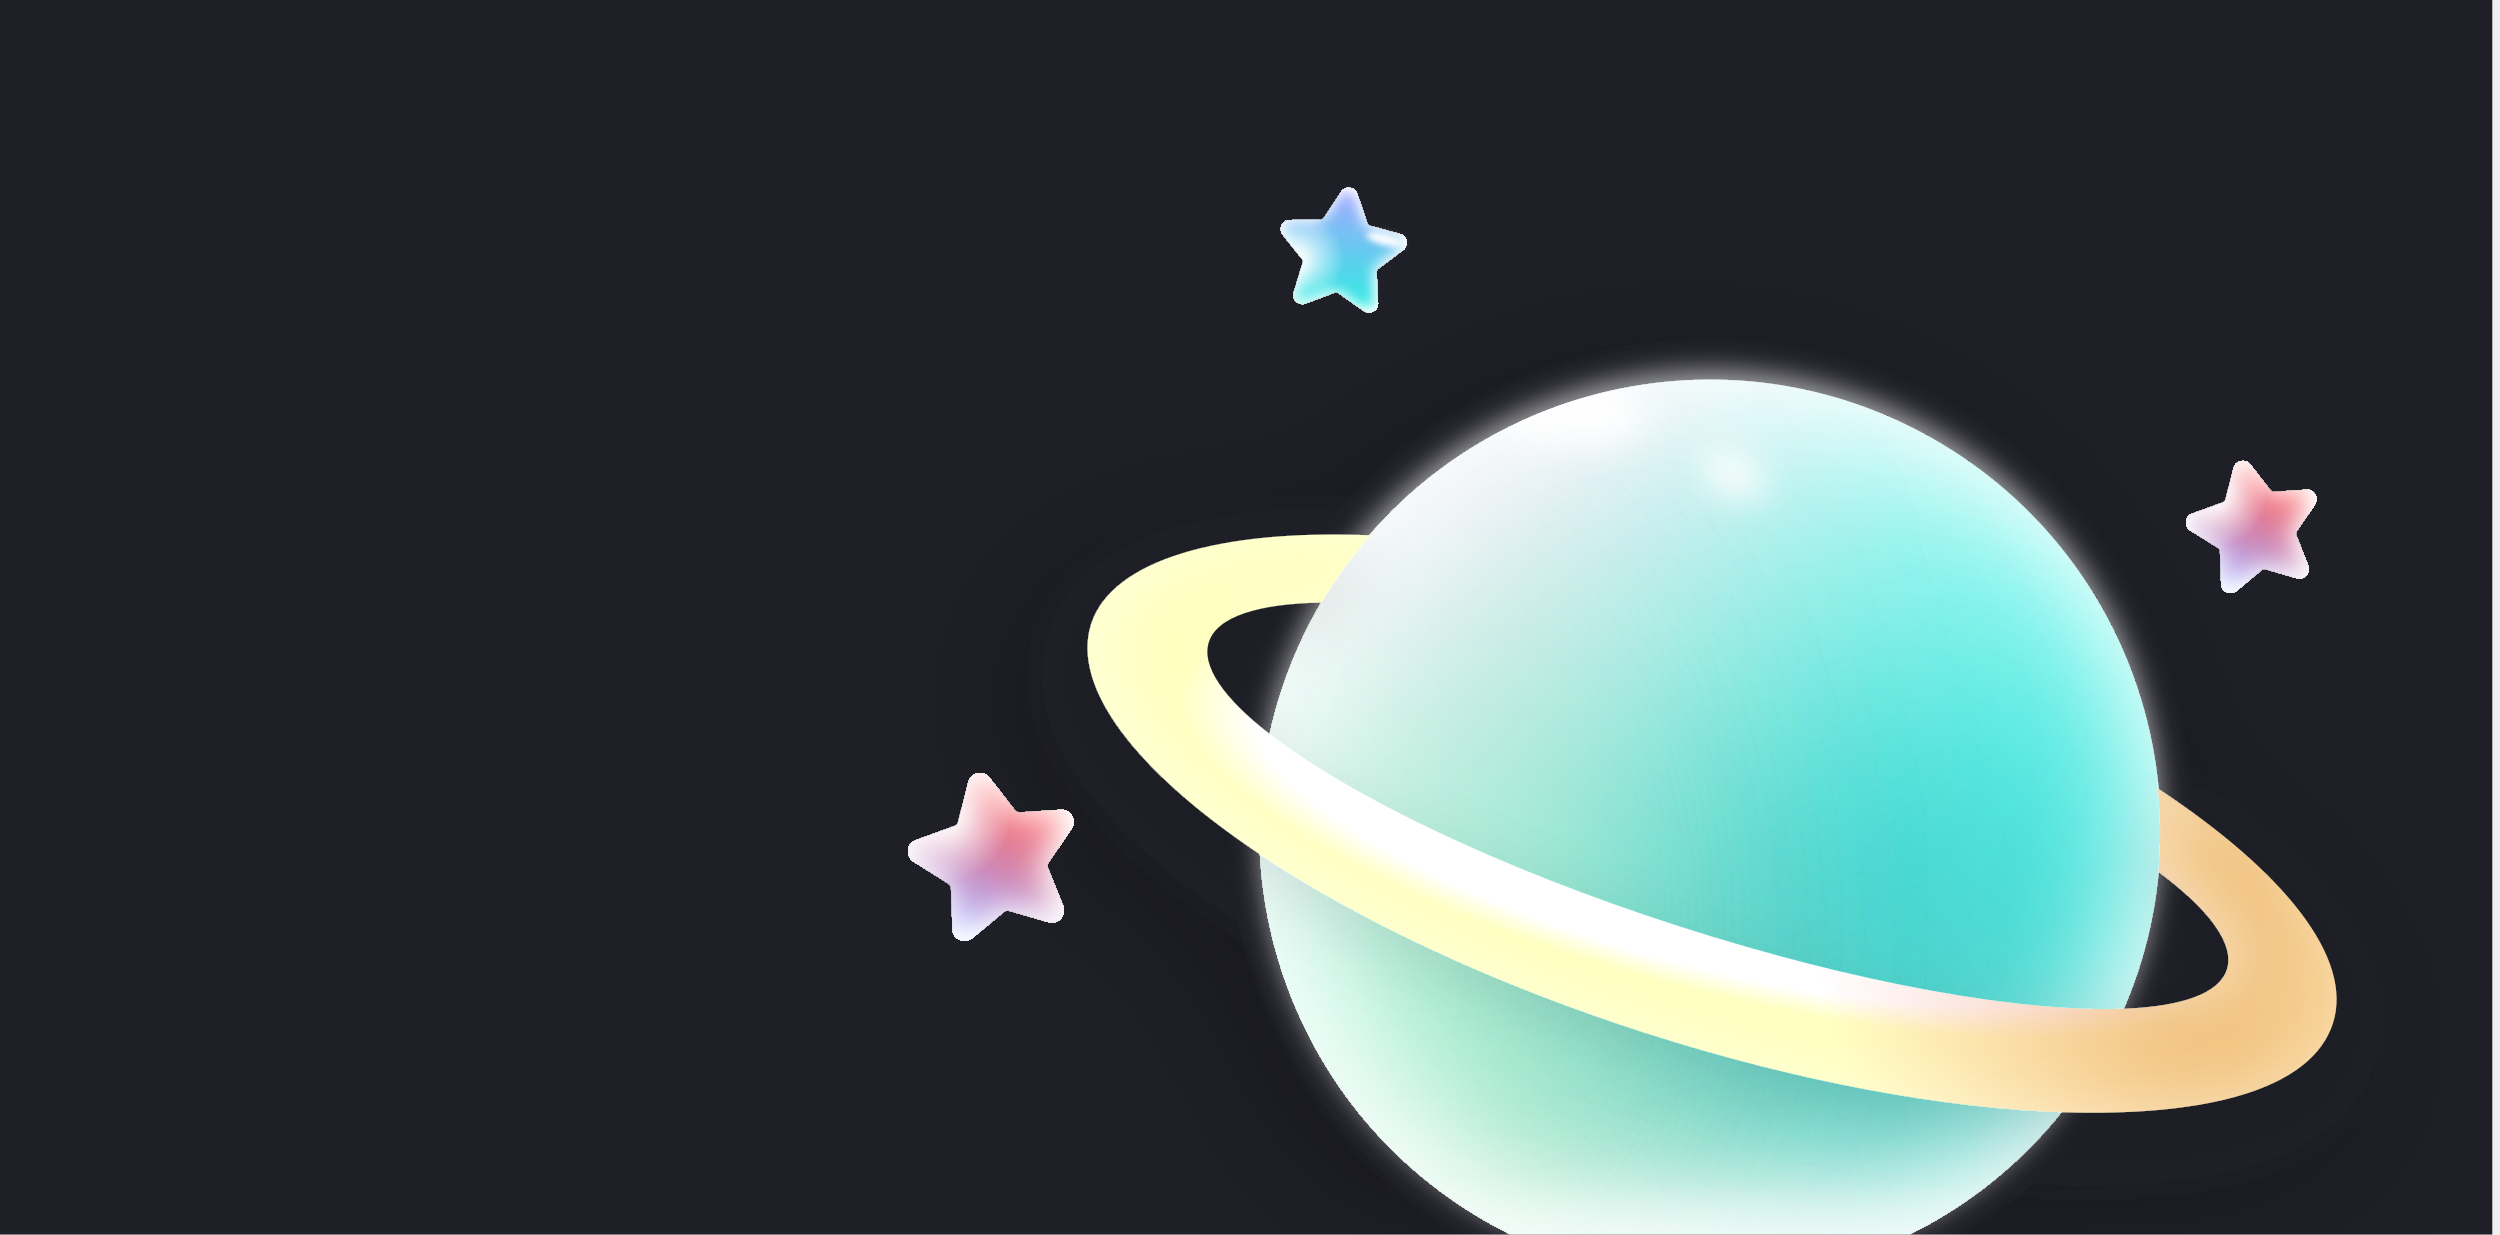
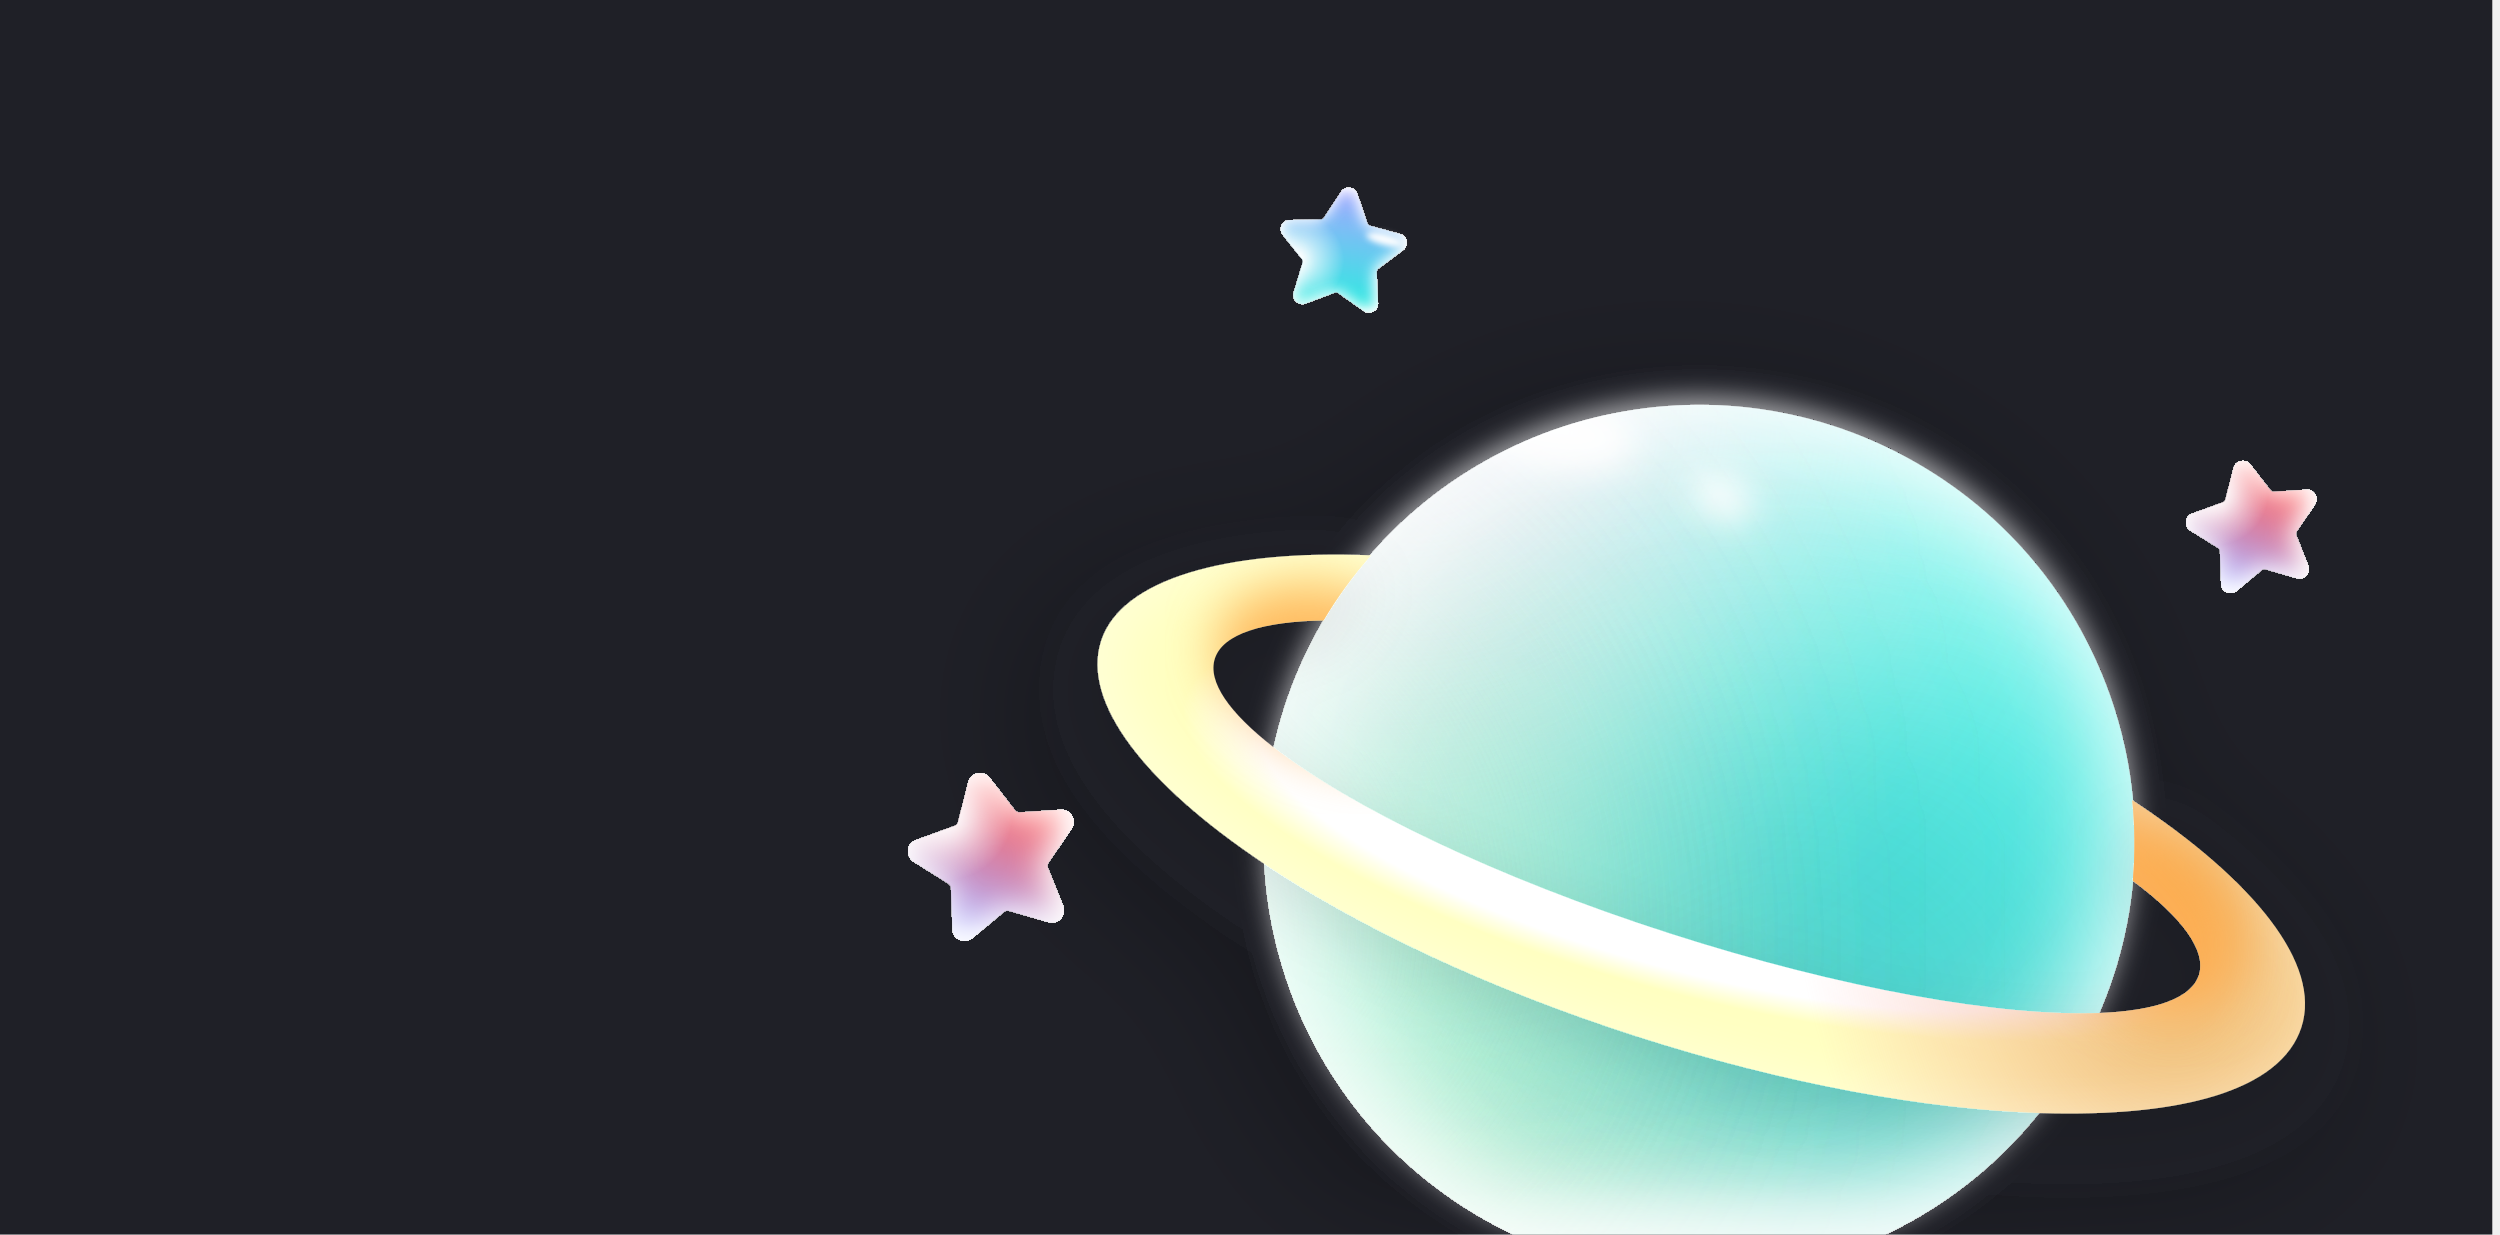
<svg xmlns="http://www.w3.org/2000/svg" width="162" height="80" viewBox="0 0 162 80" fill="none">
-   <g clip-path="url(#clip0_1946_7408)">
+   <g clip-path="url(#clip0_1975_39542)">
    <rect width="161.5" height="80" fill="#1F2027" />
-     <g filter="url(#filter0_d_1946_7408)">
-       <g filter="url(#filter1_dii_1946_7408)">
-         <g clip-path="url(#clip1_1946_7408)">
-           <rect width="58.397" height="58.397" rx="29.199" transform="matrix(-0.869922 -0.49319 -0.49319 0.869922 150.604 42.8037)" fill="white" />
-           <g filter="url(#filter2_f_1946_7408)">
-             <circle cx="32.661" cy="32.661" r="32.661" transform="matrix(0.633239 0.773956 0.773956 -0.633239 54.7256 74.292)" fill="#FDFF8F" />
-           </g>
-           <g filter="url(#filter3_f_1946_7408)">
-             <circle cx="23.948" cy="23.948" r="23.948" transform="matrix(0.633239 0.773956 0.773956 -0.633239 91.3555 52.6777)" fill="#00FFF2" />
-           </g>
-           <g filter="url(#filter4_f_1946_7408)">
-             <circle cx="17.516" cy="17.516" r="17.516" transform="matrix(0.633239 0.773956 0.773956 -0.633239 91.793 71.9023)" fill="#004D7D" />
-           </g>
-           <g filter="url(#filter5_f_1946_7408)">
-             <ellipse cx="21.316" cy="21.956" rx="21.316" ry="21.956" transform="matrix(0.633239 0.773956 0.773956 -0.633239 38.1445 60.1279)" fill="#9EF7E7" />
-           </g>
-           <g filter="url(#filter6_f_1946_7408)">
-             <ellipse cx="21.316" cy="21.956" rx="21.316" ry="21.956" transform="matrix(0.633239 0.773956 0.773956 -0.633239 38.1445 60.1279)" fill="#9EF7E7" />
-           </g>
-           <g filter="url(#filter7_f_1946_7408)">
-             <ellipse cx="14.422" cy="21.956" rx="14.422" ry="21.956" transform="matrix(0.479973 0.877283 0.877283 -0.479973 66.5068 23.4512)" fill="#FFD7F6" />
-           </g>
-           <g filter="url(#filter8_f_1946_7408)">
-             <ellipse cx="2.423" cy="5.986" rx="2.423" ry="5.986" transform="matrix(0.193354 -0.981129 -0.981129 -0.193354 106.063 29.6934)" fill="white" />
-           </g>
-           <g filter="url(#filter9_f_1946_7408)">
-             <ellipse cx="1.257" cy="2.237" rx="1.257" ry="2.237" transform="matrix(0.54342 -0.839461 -0.839461 -0.54342 113.524 33.0332)" fill="white" />
+     <g filter="url(#filter0_d_1975_39542)">
+       <g filter="url(#filter1_dii_1975_39542)">
+         <g clip-path="url(#clip1_1975_39542)">
+           <rect width="56.452" height="56.452" rx="28.226" transform="matrix(-0.869922 -0.49319 -0.49319 0.869922 148.586 43.832)" fill="white" />
+           <g filter="url(#filter2_f_1975_39542)">
+             <circle cx="31.573" cy="31.573" r="31.573" transform="matrix(0.633239 0.773956 0.773956 -0.633239 55.9014 74.2715)" fill="#FDFF8F" />
+           </g>
+           <g filter="url(#filter3_f_1975_39542)">
+             <circle cx="23.15" cy="23.15" r="23.15" transform="matrix(0.633239 0.773956 0.773956 -0.633239 91.3125 53.3779)" fill="#00FFF2" />
+           </g>
+           <g filter="url(#filter4_f_1975_39542)">
+             <circle cx="16.933" cy="16.933" r="16.933" transform="matrix(0.633239 0.773956 0.773956 -0.633239 91.7354 71.96)" fill="#004D7D" />
+           </g>
+           <g filter="url(#filter5_f_1975_39542)">
+             <ellipse cx="20.606" cy="21.225" rx="20.606" ry="21.225" transform="matrix(0.633239 0.773956 0.773956 -0.633239 39.873 60.5791)" fill="#9EF7E7" />
+           </g>
+           <g filter="url(#filter6_f_1975_39542)">
+             <ellipse cx="20.606" cy="21.225" rx="20.606" ry="21.225" transform="matrix(0.633239 0.773956 0.773956 -0.633239 39.873 60.5791)" fill="#9EF7E7" />
+           </g>
+           <g filter="url(#filter7_f_1975_39542)">
+             <ellipse cx="13.941" cy="21.225" rx="13.941" ry="21.225" transform="matrix(0.479973 0.877283 0.877283 -0.479973 67.291 25.125)" fill="#FFD7F6" />
+           </g>
+           <g filter="url(#filter8_f_1975_39542)">
+             <ellipse cx="2.342" cy="5.787" rx="2.342" ry="5.787" transform="matrix(0.193354 -0.981129 -0.981129 -0.193354 105.529 31.1582)" fill="white" />
+           </g>
+           <g filter="url(#filter9_f_1975_39542)">
+             <ellipse cx="1.215" cy="2.162" rx="1.215" ry="2.162" transform="matrix(0.54342 -0.839461 -0.839461 -0.54342 112.741 34.3867)" fill="white" />
          </g>
        </g>
      </g>
-       <g filter="url(#filter10_di_1946_7408)">
-         <path d="M88.801 34.691C87.618 36.028 86.555 37.481 85.625 39.048C81.525 39.12 78.865 39.953 78.333 41.605C77.831 43.167 79.302 45.237 82.229 47.527C87.405 51.569 97.171 56.285 108.805 60.028C120.44 63.77 131.117 65.63 137.685 65.366C141.399 65.212 143.801 64.389 144.304 62.826C144.835 61.174 143.159 58.946 139.871 56.497C140.029 54.682 140.011 52.881 139.83 51.106C148.008 56.475 152.528 62.094 151.171 66.312C149.814 70.53 143.175 72.361 133.745 72.074C126.067 71.839 116.556 70.127 106.582 66.919C96.608 63.711 87.889 59.558 81.507 55.27C73.67 50.01 69.383 44.551 70.709 40.429C72.034 36.308 79.013 34.281 88.795 34.689L88.801 34.691Z" fill="url(#paint0_radial_1946_7408)" />
-         <path d="M88.801 34.691C87.618 36.028 86.555 37.481 85.625 39.048C81.525 39.12 78.865 39.953 78.333 41.605C77.831 43.167 79.302 45.237 82.229 47.527C87.405 51.569 97.171 56.285 108.805 60.028C120.44 63.77 131.117 65.63 137.685 65.366C141.399 65.212 143.801 64.389 144.304 62.826C144.835 61.174 143.159 58.946 139.871 56.497C140.029 54.682 140.011 52.881 139.83 51.106C148.008 56.475 152.528 62.094 151.171 66.312C149.814 70.53 143.175 72.361 133.745 72.074C126.067 71.839 116.556 70.127 106.582 66.919C96.608 63.711 87.889 59.558 81.507 55.27C73.67 50.01 69.383 44.551 70.709 40.429C72.034 36.308 79.013 34.281 88.795 34.689L88.801 34.691Z" fill="url(#paint1_radial_1946_7408)" fill-opacity="0.5" />
+       <g filter="url(#filter10_di_1975_39542)">
+         <path d="M88.841 35.989C87.697 37.282 86.669 38.686 85.77 40.201C81.807 40.27 79.235 41.075 78.721 42.673C78.235 44.183 79.658 46.184 82.488 48.398C87.491 52.305 96.932 56.864 108.178 60.482C119.425 64.1 129.747 65.898 136.096 65.642C139.686 65.494 142.008 64.698 142.494 63.187C143.008 61.59 141.388 59.436 138.209 57.069C138.362 55.314 138.345 53.574 138.169 51.857C146.075 57.048 150.444 62.48 149.132 66.557C147.821 70.635 141.403 72.404 132.288 72.127C124.865 71.9 115.671 70.245 106.029 67.144C96.387 64.042 87.959 60.028 81.789 55.883C74.213 50.798 70.069 45.521 71.351 41.537C72.632 37.552 79.379 35.593 88.834 35.987L88.841 35.989Z" fill="url(#paint0_radial_1975_39542)" />
+         <path d="M88.841 35.989C87.697 37.282 86.669 38.686 85.77 40.201C81.807 40.27 79.235 41.075 78.721 42.673C78.235 44.183 79.658 46.184 82.488 48.398C87.491 52.305 96.932 56.864 108.178 60.482C119.425 64.1 129.747 65.898 136.096 65.642C139.686 65.494 142.008 64.698 142.494 63.187C143.008 61.59 141.388 59.436 138.209 57.069C138.362 55.314 138.345 53.574 138.169 51.857C146.075 57.048 150.444 62.48 149.132 66.557C147.821 70.635 141.403 72.404 132.288 72.127C124.865 71.9 115.671 70.245 106.029 67.144C96.387 64.042 87.959 60.028 81.789 55.883C74.213 50.798 70.069 45.521 71.351 41.537C72.632 37.552 79.379 35.593 88.834 35.987L88.841 35.989Z" fill="url(#paint1_radial_1975_39542)" fill-opacity="0.5" />
      </g>
-     </g>
-     <g filter="url(#filter11_ii_1946_7408)">
-       <path d="M89.296 19.639C89.306 19.864 89.189 20.072 88.991 20.181C88.793 20.29 88.555 20.276 88.37 20.147L86.723 18.995C86.653 18.946 86.564 18.935 86.483 18.965L84.601 19.668C84.39 19.747 84.156 19.7 83.992 19.546C83.827 19.391 83.766 19.161 83.832 18.945L84.418 17.023C84.444 16.941 84.427 16.852 84.373 16.785L83.123 15.212C82.982 15.036 82.954 14.799 83.051 14.594C83.147 14.39 83.347 14.261 83.573 14.257L85.582 14.221C85.667 14.219 85.747 14.175 85.794 14.104L86.903 12.429C87.001 12.281 87.15 12.189 87.324 12.169C87.595 12.137 87.861 12.301 87.951 12.562L88.606 14.462C88.634 14.541 88.702 14.605 88.783 14.627L90.719 15.165C90.813 15.191 90.896 15.237 90.966 15.303C91.092 15.421 91.159 15.591 91.15 15.766C91.14 15.941 91.057 16.096 90.916 16.202L89.312 17.412C89.244 17.464 89.205 17.546 89.209 17.631L89.296 19.639Z" fill="url(#paint2_linear_1946_7408)" />
-       <path d="M89.296 19.639C89.306 19.864 89.189 20.072 88.991 20.181C88.793 20.29 88.555 20.276 88.37 20.147L86.723 18.995C86.653 18.946 86.564 18.935 86.483 18.965L84.601 19.668C84.39 19.747 84.156 19.7 83.992 19.546C83.827 19.391 83.766 19.161 83.832 18.945L84.418 17.023C84.444 16.941 84.427 16.852 84.373 16.785L83.123 15.212C82.982 15.036 82.954 14.799 83.051 14.594C83.147 14.39 83.347 14.261 83.573 14.257L85.582 14.221C85.667 14.219 85.747 14.175 85.794 14.104L86.903 12.429C87.001 12.281 87.15 12.189 87.324 12.169C87.595 12.137 87.861 12.301 87.951 12.562L88.606 14.462C88.634 14.541 88.702 14.605 88.783 14.627L90.719 15.165C90.813 15.191 90.896 15.237 90.966 15.303C91.092 15.421 91.159 15.591 91.15 15.766C91.14 15.941 91.057 16.096 90.916 16.202L89.312 17.412C89.244 17.464 89.205 17.546 89.209 17.631L89.296 19.639Z" fill="url(#paint3_radial_1946_7408)" />
-     </g>
-     <g filter="url(#filter12_f_1946_7408)">
-       <path d="M89.811 15.17C89.162 15.003 88.596 15.022 88.547 15.212C88.498 15.402 88.985 15.691 89.634 15.858C90.283 16.025 90.849 16.006 90.898 15.816C90.947 15.627 90.46 15.337 89.811 15.17Z" fill="white" />
-     </g>
-     <g filter="url(#filter13_ii_1946_7408)">
-       <path d="M69.432 53.691C69.6 53.442 69.611 53.125 69.462 52.864C69.312 52.604 69.033 52.454 68.733 52.472L66.066 52.638C65.952 52.645 65.842 52.596 65.772 52.506L64.123 50.403C63.938 50.167 63.64 50.058 63.346 50.12C63.053 50.181 62.823 50.4 62.748 50.691L62.082 53.279C62.054 53.39 61.973 53.479 61.866 53.518L59.355 54.436C59.073 54.539 58.878 54.789 58.846 55.088C58.813 55.387 58.951 55.672 59.204 55.833L61.46 57.267C61.556 57.328 61.616 57.432 61.62 57.546L61.718 60.217C61.727 60.452 61.832 60.66 62.016 60.804C62.301 61.027 62.716 61.026 63 60.792L65.06 59.09C65.146 59.019 65.268 58.994 65.375 59.024L67.946 59.756C68.071 59.792 68.197 59.797 68.321 59.771C68.547 59.724 68.741 59.578 68.852 59.372C68.962 59.167 68.975 58.934 68.889 58.715L67.907 56.23C67.865 56.124 67.878 56.004 67.942 55.909L69.432 53.691Z" fill="url(#paint4_linear_1946_7408)" />
-       <path d="M69.432 53.691C69.6 53.442 69.611 53.125 69.462 52.864C69.312 52.604 69.033 52.454 68.733 52.472L66.066 52.638C65.952 52.645 65.842 52.596 65.772 52.506L64.123 50.403C63.938 50.167 63.64 50.058 63.346 50.12C63.053 50.181 62.823 50.4 62.748 50.691L62.082 53.279C62.054 53.39 61.973 53.479 61.866 53.518L59.355 54.436C59.073 54.539 58.878 54.789 58.846 55.088C58.813 55.387 58.951 55.672 59.204 55.833L61.46 57.267C61.556 57.328 61.616 57.432 61.62 57.546L61.718 60.217C61.727 60.452 61.832 60.66 62.016 60.804C62.301 61.027 62.716 61.026 63 60.792L65.06 59.09C65.146 59.019 65.268 58.994 65.375 59.024L67.946 59.756C68.071 59.792 68.197 59.797 68.321 59.771C68.547 59.724 68.741 59.578 68.852 59.372C68.962 59.167 68.975 58.934 68.889 58.715L67.907 56.23C67.865 56.124 67.878 56.004 67.942 55.909L69.432 53.691Z" fill="url(#paint5_radial_1946_7408)" />
-     </g>
-     <g filter="url(#filter14_ii_1946_7408)">
-       <path d="M149.998 32.693C150.13 32.496 150.139 32.247 150.021 32.042C149.904 31.837 149.684 31.718 149.448 31.733L147.348 31.864C147.259 31.869 147.173 31.831 147.117 31.76L145.82 30.105C145.674 29.919 145.439 29.833 145.208 29.881C144.977 29.93 144.796 30.102 144.737 30.331L144.213 32.368C144.191 32.455 144.127 32.525 144.043 32.556L142.067 33.279C141.845 33.36 141.691 33.557 141.666 33.792C141.64 34.027 141.748 34.252 141.948 34.379L143.723 35.507C143.799 35.555 143.846 35.637 143.849 35.727L143.927 37.829C143.933 38.014 144.016 38.178 144.161 38.291C144.385 38.467 144.712 38.466 144.935 38.282L146.557 36.942C146.625 36.886 146.721 36.866 146.805 36.89L148.828 37.467C148.927 37.495 149.026 37.498 149.124 37.478C149.302 37.441 149.454 37.326 149.541 37.164C149.628 37.003 149.639 36.819 149.57 36.647L148.798 34.691C148.765 34.607 148.775 34.513 148.825 34.439L149.998 32.693Z" fill="url(#paint6_linear_1946_7408)" />
-       <path d="M149.998 32.693C150.13 32.496 150.139 32.247 150.021 32.042C149.904 31.837 149.684 31.718 149.448 31.733L147.348 31.864C147.259 31.869 147.173 31.831 147.117 31.76L145.82 30.105C145.674 29.919 145.439 29.833 145.208 29.881C144.977 29.93 144.796 30.102 144.737 30.331L144.213 32.368C144.191 32.455 144.127 32.525 144.043 32.556L142.067 33.279C141.845 33.36 141.691 33.557 141.666 33.792C141.64 34.027 141.748 34.252 141.948 34.379L143.723 35.507C143.799 35.555 143.846 35.637 143.849 35.727L143.927 37.829C143.933 38.014 144.016 38.178 144.161 38.291C144.385 38.467 144.712 38.466 144.935 38.282L146.557 36.942C146.625 36.886 146.721 36.866 146.805 36.89L148.828 37.467C148.927 37.495 149.026 37.498 149.124 37.478C149.302 37.441 149.454 37.326 149.541 37.164C149.628 37.003 149.639 36.819 149.57 36.647L148.798 34.691C148.765 34.607 148.775 34.513 148.825 34.439L149.998 32.693Z" fill="url(#paint7_radial_1946_7408)" />
+       <mask id="mask0_1975_39542" style="mask-type:alpha" maskUnits="userSpaceOnUse" x="71" y="35" width="79" height="38">
+         <path d="M88.841 35.989C87.697 37.282 86.669 38.686 85.77 40.201C81.807 40.27 79.235 41.075 78.721 42.673C78.235 44.183 79.658 46.184 82.488 48.398C87.491 52.305 96.932 56.864 108.178 60.482C119.425 64.1 129.747 65.898 136.096 65.642C139.686 65.494 142.008 64.698 142.494 63.187C143.008 61.59 141.388 59.436 138.209 57.069C138.362 55.314 138.345 53.574 138.169 51.857C146.075 57.048 150.444 62.48 149.132 66.557C147.821 70.635 141.403 72.404 132.288 72.127C124.865 71.9 115.671 70.245 106.029 67.144C96.387 64.042 87.959 60.028 81.789 55.883C74.213 50.798 70.069 45.521 71.351 41.537C72.632 37.552 79.379 35.593 88.834 35.987L88.841 35.989Z" fill="url(#paint2_radial_1975_39542)" />
+         <path d="M88.841 35.989C87.697 37.282 86.669 38.686 85.77 40.201C81.807 40.27 79.235 41.075 78.721 42.673C78.235 44.183 79.658 46.184 82.488 48.398C87.491 52.305 96.932 56.864 108.178 60.482C119.425 64.1 129.747 65.898 136.096 65.642C139.686 65.494 142.008 64.698 142.494 63.187C143.008 61.59 141.388 59.436 138.209 57.069C138.362 55.314 138.345 53.574 138.169 51.857C146.075 57.048 150.444 62.48 149.132 66.557C147.821 70.635 141.403 72.404 132.288 72.127C124.865 71.9 115.671 70.245 106.029 67.144C96.387 64.042 87.959 60.028 81.789 55.883C74.213 50.798 70.069 45.521 71.351 41.537C72.632 37.552 79.379 35.593 88.834 35.987L88.841 35.989Z" fill="url(#paint3_radial_1975_39542)" fill-opacity="0.5" />
+       </mask>
+       <g mask="url(#mask0_1975_39542)">
+         <g filter="url(#filter11_f_1975_39542)">
+           <ellipse cx="138.087" cy="58.829" rx="8.42" ry="5.695" transform="rotate(41.1439 138.087 58.8287)" fill="#FFA136" fill-opacity="0.72" style="mix-blend-mode:multiply" />
+         </g>
+         <g filter="url(#filter12_f_1975_39542)">
+           <ellipse cx="86.924" cy="43.628" rx="8.42" ry="5.311" transform="rotate(19.8224 86.9245 43.628)" fill="#FFA136" fill-opacity="0.72" style="mix-blend-mode:multiply" />
+         </g>
+       </g>
+     </g>
+     <g filter="url(#filter13_ii_1975_39542)">
+       <path d="M89.296 19.64C89.306 19.865 89.189 20.073 88.991 20.182C88.793 20.291 88.555 20.277 88.37 20.148L86.723 18.996C86.653 18.947 86.564 18.936 86.483 18.966L84.601 19.669C84.39 19.748 84.156 19.701 83.992 19.547C83.827 19.392 83.766 19.162 83.832 18.946L84.418 17.024C84.444 16.942 84.427 16.853 84.373 16.786L83.123 15.213C82.982 15.037 82.954 14.8 83.051 14.595C83.147 14.391 83.347 14.262 83.573 14.258L85.582 14.222C85.667 14.22 85.747 14.177 85.794 14.105L86.903 12.43C87.001 12.282 87.15 12.19 87.324 12.17C87.595 12.138 87.861 12.302 87.951 12.563L88.606 14.463C88.634 14.542 88.702 14.606 88.783 14.629L90.719 15.166C90.813 15.192 90.896 15.238 90.966 15.303C91.092 15.422 91.159 15.592 91.15 15.767C91.14 15.942 91.057 16.097 90.916 16.203L89.312 17.413C89.244 17.465 89.205 17.547 89.209 17.632L89.296 19.64Z" fill="url(#paint4_linear_1975_39542)" />
+       <path d="M89.296 19.64C89.306 19.865 89.189 20.073 88.991 20.182C88.793 20.291 88.555 20.277 88.37 20.148L86.723 18.996C86.653 18.947 86.564 18.936 86.483 18.966L84.601 19.669C84.39 19.748 84.156 19.701 83.992 19.547C83.827 19.392 83.766 19.162 83.832 18.946L84.418 17.024C84.444 16.942 84.427 16.853 84.373 16.786L83.123 15.213C82.982 15.037 82.954 14.8 83.051 14.595C83.147 14.391 83.347 14.262 83.573 14.258L85.582 14.222C85.667 14.22 85.747 14.177 85.794 14.105L86.903 12.43C87.001 12.282 87.15 12.19 87.324 12.17C87.595 12.138 87.861 12.302 87.951 12.563L88.606 14.463C88.634 14.542 88.702 14.606 88.783 14.629L90.719 15.166C90.813 15.192 90.896 15.238 90.966 15.303C91.092 15.422 91.159 15.592 91.15 15.767C91.14 15.942 91.057 16.097 90.916 16.203L89.312 17.413C89.244 17.465 89.205 17.547 89.209 17.632L89.296 19.64Z" fill="url(#paint5_radial_1975_39542)" />
+     </g>
+     <g filter="url(#filter14_f_1975_39542)">
+       <path d="M89.811 15.171C89.162 15.004 88.596 15.023 88.547 15.213C88.498 15.403 88.985 15.692 89.634 15.859C90.283 16.026 90.849 16.007 90.898 15.817C90.947 15.627 90.46 15.338 89.811 15.171Z" fill="white" />
+     </g>
+     <g filter="url(#filter15_ii_1975_39542)">
+       <path d="M69.432 53.691C69.6 53.442 69.611 53.125 69.462 52.864C69.312 52.604 69.033 52.454 68.733 52.472L66.066 52.638C65.952 52.645 65.842 52.596 65.772 52.506L64.123 50.403C63.938 50.167 63.64 50.058 63.346 50.12C63.053 50.181 62.823 50.4 62.748 50.691L62.082 53.279C62.054 53.39 61.973 53.479 61.866 53.518L59.355 54.436C59.073 54.539 58.878 54.789 58.846 55.088C58.813 55.387 58.951 55.672 59.204 55.833L61.46 57.267C61.556 57.328 61.616 57.432 61.62 57.546L61.718 60.217C61.727 60.452 61.832 60.66 62.016 60.804C62.301 61.027 62.716 61.026 63 60.792L65.06 59.09C65.146 59.019 65.268 58.994 65.375 59.024L67.946 59.756C68.071 59.792 68.197 59.797 68.321 59.771C68.547 59.724 68.741 59.578 68.852 59.372C68.962 59.167 68.975 58.934 68.889 58.715L67.907 56.23C67.865 56.124 67.878 56.004 67.942 55.909L69.432 53.691Z" fill="url(#paint6_linear_1975_39542)" />
+       <path d="M69.432 53.691C69.6 53.442 69.611 53.125 69.462 52.864C69.312 52.604 69.033 52.454 68.733 52.472L66.066 52.638C65.952 52.645 65.842 52.596 65.772 52.506L64.123 50.403C63.938 50.167 63.64 50.058 63.346 50.12C63.053 50.181 62.823 50.4 62.748 50.691L62.082 53.279C62.054 53.39 61.973 53.479 61.866 53.518L59.355 54.436C59.073 54.539 58.878 54.789 58.846 55.088C58.813 55.387 58.951 55.672 59.204 55.833L61.46 57.267C61.556 57.328 61.616 57.432 61.62 57.546L61.718 60.217C61.727 60.452 61.832 60.66 62.016 60.804C62.301 61.027 62.716 61.026 63 60.792L65.06 59.09C65.146 59.019 65.268 58.994 65.375 59.024L67.946 59.756C68.071 59.792 68.197 59.797 68.321 59.771C68.547 59.724 68.741 59.578 68.852 59.372C68.962 59.167 68.975 58.934 68.889 58.715L67.907 56.23C67.865 56.124 67.878 56.004 67.942 55.909L69.432 53.691Z" fill="url(#paint7_radial_1975_39542)" />
+     </g>
+     <g filter="url(#filter16_ii_1975_39542)">
+       <path d="M149.998 32.693C150.13 32.496 150.139 32.247 150.021 32.042C149.904 31.837 149.684 31.718 149.448 31.733L147.348 31.864C147.259 31.869 147.173 31.831 147.117 31.76L145.82 30.105C145.674 29.919 145.439 29.833 145.208 29.881C144.977 29.93 144.796 30.102 144.737 30.331L144.213 32.368C144.191 32.455 144.127 32.525 144.043 32.556L142.067 33.279C141.845 33.36 141.691 33.557 141.666 33.792C141.64 34.027 141.748 34.252 141.948 34.379L143.723 35.507C143.799 35.555 143.846 35.637 143.849 35.727L143.927 37.829C143.933 38.014 144.016 38.178 144.161 38.291C144.385 38.467 144.712 38.466 144.935 38.282L146.557 36.942C146.625 36.886 146.721 36.866 146.805 36.89L148.828 37.467C148.927 37.495 149.026 37.498 149.124 37.478C149.302 37.441 149.454 37.326 149.541 37.164C149.628 37.003 149.639 36.819 149.57 36.647L148.798 34.691C148.765 34.607 148.775 34.513 148.825 34.439L149.998 32.693Z" fill="url(#paint8_linear_1975_39542)" />
+       <path d="M149.998 32.693C150.13 32.496 150.139 32.247 150.021 32.042C149.904 31.837 149.684 31.718 149.448 31.733L147.348 31.864C147.259 31.869 147.173 31.831 147.117 31.76L145.82 30.105C145.674 29.919 145.439 29.833 145.208 29.881C144.977 29.93 144.796 30.102 144.737 30.331L144.213 32.368C144.191 32.455 144.127 32.525 144.043 32.556L142.067 33.279C141.845 33.36 141.691 33.557 141.666 33.792C141.64 34.027 141.748 34.252 141.948 34.379L143.723 35.507C143.799 35.555 143.846 35.637 143.849 35.727L143.927 37.829C143.933 38.014 144.016 38.178 144.161 38.291C144.385 38.467 144.712 38.466 144.935 38.282L146.557 36.942C146.625 36.886 146.721 36.866 146.805 36.89L148.828 37.467C148.927 37.495 149.026 37.498 149.124 37.478C149.302 37.441 149.454 37.326 149.541 37.164C149.628 37.003 149.639 36.819 149.57 36.647L148.798 34.691C148.765 34.607 148.775 34.513 148.825 34.439L149.998 32.693Z" fill="url(#paint9_radial_1975_39542)" />
    </g>
  </g>
  <defs>
-     <filter id="filter0_d_1946_7408" x="56.836" y="7.484" width="104.224" height="95.636" filterUnits="userSpaceOnUse" color-interpolation-filters="sRGB">
-       <feFlood flood-opacity="0" result="BackgroundImageFix" />
-       <feColorMatrix in="SourceAlpha" type="matrix" values="0 0 0 0 0 0 0 0 0 0 0 0 0 0 0 0 0 0 127 0" result="hardAlpha" />
-       <feOffset dx="-1.499" dy="1.499" />
-       <feGaussianBlur stdDeviation="4.009" />
+     <filter id="filter0_d_1975_39542" x="57.94" y="9.689" width="100.752" height="92.45" filterUnits="userSpaceOnUse" color-interpolation-filters="sRGB">
+       <feFlood flood-opacity="0" result="BackgroundImageFix" />
+       <feColorMatrix in="SourceAlpha" type="matrix" values="0 0 0 0 0 0 0 0 0 0 0 0 0 0 0 0 0 0 127 0" result="hardAlpha" />
+       <feOffset dx="-1.449" dy="1.449" />
+       <feGaussianBlur stdDeviation="3.875" />
      <feComposite in2="hardAlpha" operator="out" />
      <feColorMatrix type="matrix" values="0 0 0 0 0 0 0 0 0 0 0 0 0 0 0 0 0 0 0.25 0" />
-       <feBlend mode="normal" in2="BackgroundImageFix" result="effect1_dropShadow_1946_7408" />
-       <feBlend mode="normal" in="SourceGraphic" in2="effect1_dropShadow_1946_7408" result="shape" />
-     </filter>
-     <filter id="filter1_dii_1946_7408" x="69.274" y="11.717" width="86.201" height="83.386" filterUnits="userSpaceOnUse" color-interpolation-filters="sRGB">
-       <feFlood flood-opacity="0" result="BackgroundImageFix" />
-       <feColorMatrix in="SourceAlpha" type="matrix" values="0 0 0 0 0 0 0 0 0 0 0 0 0 0 0 0 0 0 127 0" result="hardAlpha" />
-       <feOffset dy="-0.558" />
-       <feGaussianBlur stdDeviation="0.864" />
+       <feBlend mode="normal" in2="BackgroundImageFix" result="effect1_dropShadow_1975_39542" />
+       <feBlend mode="normal" in="SourceGraphic" in2="effect1_dropShadow_1975_39542" result="shape" />
+     </filter>
+     <filter id="filter1_dii_1975_39542" x="69.965" y="13.78" width="83.329" height="80.609" filterUnits="userSpaceOnUse" color-interpolation-filters="sRGB">
+       <feFlood flood-opacity="0" result="BackgroundImageFix" />
+       <feColorMatrix in="SourceAlpha" type="matrix" values="0 0 0 0 0 0 0 0 0 0 0 0 0 0 0 0 0 0 127 0" result="hardAlpha" />
+       <feOffset dy="-0.539" />
+       <feGaussianBlur stdDeviation="0.835" />
      <feComposite in2="hardAlpha" operator="out" />
      <feColorMatrix type="matrix" values="0 0 0 0 1 0 0 0 0 1 0 0 0 0 1 0 0 0 0.59 0" />
-       <feBlend mode="normal" in2="BackgroundImageFix" result="effect1_dropShadow_1946_7408" />
-       <feBlend mode="normal" in="SourceGraphic" in2="effect1_dropShadow_1946_7408" result="shape" />
-       <feColorMatrix in="SourceAlpha" type="matrix" values="0 0 0 0 0 0 0 0 0 0 0 0 0 0 0 0 0 0 127 0" result="hardAlpha" />
-       <feOffset dx="4.87" dy="1.499" />
-       <feGaussianBlur stdDeviation="3.746" />
+       <feBlend mode="normal" in2="BackgroundImageFix" result="effect1_dropShadow_1975_39542" />
+       <feBlend mode="normal" in="SourceGraphic" in2="effect1_dropShadow_1975_39542" result="shape" />
+       <feColorMatrix in="SourceAlpha" type="matrix" values="0 0 0 0 0 0 0 0 0 0 0 0 0 0 0 0 0 0 127 0" result="hardAlpha" />
+       <feOffset dx="4.708" dy="1.449" />
+       <feGaussianBlur stdDeviation="3.621" />
      <feComposite in2="hardAlpha" operator="arithmetic" k2="-1" k3="1" />
      <feColorMatrix type="matrix" values="0 0 0 0 1 0 0 0 0 1 0 0 0 0 1 0 0 0 0.6 0" />
-       <feBlend mode="normal" in2="shape" result="effect2_innerShadow_1946_7408" />
-       <feColorMatrix in="SourceAlpha" type="matrix" values="0 0 0 0 0 0 0 0 0 0 0 0 0 0 0 0 0 0 127 0" result="hardAlpha" />
-       <feOffset dx="-1.124" dy="-1.499" />
-       <feGaussianBlur stdDeviation="3.372" />
+       <feBlend mode="normal" in2="shape" result="effect2_innerShadow_1975_39542" />
+       <feColorMatrix in="SourceAlpha" type="matrix" values="0 0 0 0 0 0 0 0 0 0 0 0 0 0 0 0 0 0 127 0" result="hardAlpha" />
+       <feOffset dx="-1.086" dy="-1.449" />
+       <feGaussianBlur stdDeviation="3.259" />
      <feComposite in2="hardAlpha" operator="arithmetic" k2="-1" k3="1" />
      <feColorMatrix type="matrix" values="0 0 0 0 1 0 0 0 0 1 0 0 0 0 1 0 0 0 0.78 0" />
-       <feBlend mode="normal" in2="effect2_innerShadow_1946_7408" result="effect3_innerShadow_1946_7408" />
-     </filter>
-     <filter id="filter2_f_1946_7408" x="26.004" y="4.205" width="149.365" height="149.366" filterUnits="userSpaceOnUse" color-interpolation-filters="sRGB">
-       <feFlood flood-opacity="0" result="BackgroundImageFix" />
-       <feBlend mode="normal" in="SourceGraphic" in2="BackgroundImageFix" result="shape" />
-       <feGaussianBlur stdDeviation="21.01" result="effect1_foregroundBlur_1946_7408" />
-     </filter>
-     <filter id="filter3_f_1946_7408" x="67.427" y="-1.579" width="115.255" height="115.255" filterUnits="userSpaceOnUse" color-interpolation-filters="sRGB">
-       <feFlood flood-opacity="0" result="BackgroundImageFix" />
-       <feBlend mode="normal" in="SourceGraphic" in2="BackgroundImageFix" result="shape" />
-       <feGaussianBlur stdDeviation="16.84" result="effect1_foregroundBlur_1946_7408" />
-     </filter>
-     <filter id="filter4_f_1946_7408" x="62.627" y="20.553" width="107.63" height="107.629" filterUnits="userSpaceOnUse" color-interpolation-filters="sRGB">
-       <feFlood flood-opacity="0" result="BackgroundImageFix" />
-       <feBlend mode="normal" in="SourceGraphic" in2="BackgroundImageFix" result="shape" />
-       <feGaussianBlur stdDeviation="18.149" result="effect1_foregroundBlur_1946_7408" />
-     </filter>
-     <filter id="filter5_f_1946_7408" x="1.978" y="-3.809" width="133.316" height="133.061" filterUnits="userSpaceOnUse" color-interpolation-filters="sRGB">
-       <feFlood flood-opacity="0" result="BackgroundImageFix" />
-       <feBlend mode="normal" in="SourceGraphic" in2="BackgroundImageFix" result="shape" />
-       <feGaussianBlur stdDeviation="22.478" result="effect1_foregroundBlur_1946_7408" />
-     </filter>
-     <filter id="filter6_f_1946_7408" x="1.978" y="-3.809" width="133.316" height="133.061" filterUnits="userSpaceOnUse" color-interpolation-filters="sRGB">
-       <feFlood flood-opacity="0" result="BackgroundImageFix" />
-       <feBlend mode="normal" in="SourceGraphic" in2="BackgroundImageFix" result="shape" />
-       <feGaussianBlur stdDeviation="22.478" result="effect1_foregroundBlur_1946_7408" />
-     </filter>
-     <filter id="filter7_f_1946_7408" x="27.262" y="-35.858" width="130.858" height="122.844" filterUnits="userSpaceOnUse" color-interpolation-filters="sRGB">
-       <feFlood flood-opacity="0" result="BackgroundImageFix" />
-       <feBlend mode="normal" in="SourceGraphic" in2="BackgroundImageFix" result="shape" />
-       <feGaussianBlur stdDeviation="22.478" result="effect1_foregroundBlur_1946_7408" />
-     </filter>
-     <filter id="filter8_f_1946_7408" x="92.498" y="21.246" width="16.321" height="9.826" filterUnits="userSpaceOnUse" color-interpolation-filters="sRGB">
-       <feFlood flood-opacity="0" result="BackgroundImageFix" />
-       <feBlend mode="normal" in="SourceGraphic" in2="BackgroundImageFix" result="shape" />
-       <feGaussianBlur stdDeviation="1.134" result="effect1_foregroundBlur_1946_7408" />
-     </filter>
-     <filter id="filter9_f_1946_7408" x="108.063" y="26.885" width="8.533" height="7.756" filterUnits="userSpaceOnUse" color-interpolation-filters="sRGB">
-       <feFlood flood-opacity="0" result="BackgroundImageFix" />
-       <feBlend mode="normal" in="SourceGraphic" in2="BackgroundImageFix" result="shape" />
-       <feGaussianBlur stdDeviation="1.134" result="effect1_foregroundBlur_1946_7408" />
-     </filter>
-     <filter id="filter10_di_1946_7408" x="66.2" y="31.866" width="89.48" height="46.006" filterUnits="userSpaceOnUse" color-interpolation-filters="sRGB">
-       <feFlood flood-opacity="0" result="BackgroundImageFix" />
-       <feColorMatrix in="SourceAlpha" type="matrix" values="0 0 0 0 0 0 0 0 0 0 0 0 0 0 0 0 0 0 127 0" result="hardAlpha" />
-       <feOffset dy="1.499" />
-       <feGaussianBlur stdDeviation="2.135" />
+       <feBlend mode="normal" in2="effect2_innerShadow_1975_39542" result="effect3_innerShadow_1975_39542" />
+     </filter>
+     <filter id="filter2_f_1975_39542" x="28.136" y="6.519" width="144.39" height="144.391" filterUnits="userSpaceOnUse" color-interpolation-filters="sRGB">
+       <feFlood flood-opacity="0" result="BackgroundImageFix" />
+       <feBlend mode="normal" in="SourceGraphic" in2="BackgroundImageFix" result="shape" />
+       <feGaussianBlur stdDeviation="20.31" result="effect1_foregroundBlur_1975_39542" />
+     </filter>
+     <filter id="filter3_f_1975_39542" x="68.181" y="0.928" width="111.415" height="111.415" filterUnits="userSpaceOnUse" color-interpolation-filters="sRGB">
+       <feFlood flood-opacity="0" result="BackgroundImageFix" />
+       <feBlend mode="normal" in="SourceGraphic" in2="BackgroundImageFix" result="shape" />
+       <feGaussianBlur stdDeviation="16.279" result="effect1_foregroundBlur_1975_39542" />
+     </filter>
+     <filter id="filter4_f_1975_39542" x="63.541" y="22.32" width="104.044" height="104.045" filterUnits="userSpaceOnUse" color-interpolation-filters="sRGB">
+       <feFlood flood-opacity="0" result="BackgroundImageFix" />
+       <feBlend mode="normal" in="SourceGraphic" in2="BackgroundImageFix" result="shape" />
+       <feGaussianBlur stdDeviation="17.544" result="effect1_foregroundBlur_1975_39542" />
+     </filter>
+     <filter id="filter5_f_1975_39542" x="4.911" y="-1.228" width="128.876" height="128.629" filterUnits="userSpaceOnUse" color-interpolation-filters="sRGB">
+       <feFlood flood-opacity="0" result="BackgroundImageFix" />
+       <feBlend mode="normal" in="SourceGraphic" in2="BackgroundImageFix" result="shape" />
+       <feGaussianBlur stdDeviation="21.729" result="effect1_foregroundBlur_1975_39542" />
+     </filter>
+     <filter id="filter6_f_1975_39542" x="4.911" y="-1.228" width="128.876" height="128.629" filterUnits="userSpaceOnUse" color-interpolation-filters="sRGB">
+       <feFlood flood-opacity="0" result="BackgroundImageFix" />
+       <feBlend mode="normal" in="SourceGraphic" in2="BackgroundImageFix" result="shape" />
+       <feGaussianBlur stdDeviation="21.729" result="effect1_foregroundBlur_1975_39542" />
+     </filter>
+     <filter id="filter7_f_1975_39542" x="29.354" y="-32.208" width="126.499" height="118.752" filterUnits="userSpaceOnUse" color-interpolation-filters="sRGB">
+       <feFlood flood-opacity="0" result="BackgroundImageFix" />
+       <feBlend mode="normal" in="SourceGraphic" in2="BackgroundImageFix" result="shape" />
+       <feGaussianBlur stdDeviation="21.729" result="effect1_foregroundBlur_1975_39542" />
+     </filter>
+     <filter id="filter8_f_1975_39542" x="92.415" y="22.992" width="15.778" height="9.498" filterUnits="userSpaceOnUse" color-interpolation-filters="sRGB">
+       <feFlood flood-opacity="0" result="BackgroundImageFix" />
+       <feBlend mode="normal" in="SourceGraphic" in2="BackgroundImageFix" result="shape" />
+       <feGaussianBlur stdDeviation="1.097" result="effect1_foregroundBlur_1975_39542" />
+     </filter>
+     <filter id="filter9_f_1975_39542" x="107.461" y="28.443" width="8.25" height="7.498" filterUnits="userSpaceOnUse" color-interpolation-filters="sRGB">
+       <feFlood flood-opacity="0" result="BackgroundImageFix" />
+       <feBlend mode="normal" in="SourceGraphic" in2="BackgroundImageFix" result="shape" />
+       <feGaussianBlur stdDeviation="1.097" result="effect1_foregroundBlur_1975_39542" />
+     </filter>
+     <filter id="filter10_di_1975_39542" x="66.992" y="33.258" width="86.5" height="44.475" filterUnits="userSpaceOnUse" color-interpolation-filters="sRGB">
+       <feFlood flood-opacity="0" result="BackgroundImageFix" />
+       <feColorMatrix in="SourceAlpha" type="matrix" values="0 0 0 0 0 0 0 0 0 0 0 0 0 0 0 0 0 0 127 0" result="hardAlpha" />
+       <feOffset dy="1.449" />
+       <feGaussianBlur stdDeviation="2.064" />
      <feComposite in2="hardAlpha" operator="out" />
      <feColorMatrix type="matrix" values="0 0 0 0 0 0 0 0 0 0 0 0 0 0 0 0 0 0 0.1 0" />
-       <feBlend mode="normal" in2="BackgroundImageFix" result="effect1_dropShadow_1946_7408" />
-       <feBlend mode="normal" in="SourceGraphic" in2="effect1_dropShadow_1946_7408" result="shape" />
-       <feColorMatrix in="SourceAlpha" type="matrix" values="0 0 0 0 0 0 0 0 0 0 0 0 0 0 0 0 0 0 127 0" result="hardAlpha" />
-       <feOffset dx="1.635" />
-       <feGaussianBlur stdDeviation="1.839" />
+       <feBlend mode="normal" in2="BackgroundImageFix" result="effect1_dropShadow_1975_39542" />
+       <feBlend mode="normal" in="SourceGraphic" in2="effect1_dropShadow_1975_39542" result="shape" />
+       <feColorMatrix in="SourceAlpha" type="matrix" values="0 0 0 0 0 0 0 0 0 0 0 0 0 0 0 0 0 0 127 0" result="hardAlpha" />
+       <feOffset dx="1.581" />
+       <feGaussianBlur stdDeviation="1.778" />
      <feComposite in2="hardAlpha" operator="arithmetic" k2="-1" k3="1" />
      <feColorMatrix type="matrix" values="0 0 0 0 1 0 0 0 0 1 0 0 0 0 1 0 0 0 0.35 0" />
-       <feBlend mode="normal" in2="shape" result="effect2_innerShadow_1946_7408" />
-     </filter>
-     <filter id="filter11_ii_1946_7408" x="82.871" y="12.083" width="8.279" height="8.171" filterUnits="userSpaceOnUse" color-interpolation-filters="sRGB">
+       <feBlend mode="normal" in2="shape" result="effect2_innerShadow_1975_39542" />
+     </filter>
+     <filter id="filter11_f_1975_39542" x="127.421" y="48.522" width="21.332" height="20.613" filterUnits="userSpaceOnUse" color-interpolation-filters="sRGB">
+       <feFlood flood-opacity="0" result="BackgroundImageFix" />
+       <feBlend mode="normal" in="SourceGraphic" in2="BackgroundImageFix" result="shape" />
+       <feGaussianBlur stdDeviation="1.65" result="effect1_foregroundBlur_1975_39542" />
+     </filter>
+     <filter id="filter12_f_1975_39542" x="75.5" y="34.572" width="22.85" height="18.112" filterUnits="userSpaceOnUse" color-interpolation-filters="sRGB">
+       <feFlood flood-opacity="0" result="BackgroundImageFix" />
+       <feBlend mode="normal" in="SourceGraphic" in2="BackgroundImageFix" result="shape" />
+       <feGaussianBlur stdDeviation="1.65" result="effect1_foregroundBlur_1975_39542" />
+     </filter>
+     <filter id="filter13_ii_1975_39542" x="82.871" y="12.084" width="8.279" height="8.171" filterUnits="userSpaceOnUse" color-interpolation-filters="sRGB">
      <feFlood flood-opacity="0" result="BackgroundImageFix" />
      <feBlend mode="normal" in="SourceGraphic" in2="BackgroundImageFix" result="shape" />
      <feColorMatrix in="SourceAlpha" type="matrix" values="0 0 0 0 0 0 0 0 0 0 0 0 0 0 0 0 0 0 127 0" result="hardAlpha" />
      <feOffset dy="-0.082" />
      <feGaussianBlur stdDeviation="0.533" />
      <feComposite in2="hardAlpha" operator="arithmetic" k2="-1" k3="1" />
      <feColorMatrix type="matrix" values="0 0 0 0 1 0 0 0 0 1 0 0 0 0 1 0 0 0 0.7 0" />
-       <feBlend mode="normal" in2="shape" result="effect1_innerShadow_1946_7408" />
+       <feBlend mode="normal" in2="shape" result="effect1_innerShadow_1975_39542" />
      <feColorMatrix in="SourceAlpha" type="matrix" values="0 0 0 0 0 0 0 0 0 0 0 0 0 0 0 0 0 0 127 0" result="hardAlpha" />
      <feOffset dx="-0.123" />
      <feGaussianBlur stdDeviation="0.471" />
      <feComposite in2="hardAlpha" operator="arithmetic" k2="-1" k3="1" />
      <feColorMatrix type="matrix" values="0 0 0 0 1 0 0 0 0 1 0 0 0 0 1 0 0 0 1 0" />
-       <feBlend mode="normal" in2="effect1_innerShadow_1946_7408" result="effect2_innerShadow_1946_7408" />
-     </filter>
-     <filter id="filter12_f_1946_7408" x="88.133" y="14.647" width="3.178" height="1.734" filterUnits="userSpaceOnUse" color-interpolation-filters="sRGB">
-       <feFlood flood-opacity="0" result="BackgroundImageFix" />
-       <feBlend mode="normal" in="SourceGraphic" in2="BackgroundImageFix" result="shape" />
-       <feGaussianBlur stdDeviation="0.205" result="effect1_foregroundBlur_1946_7408" />
-     </filter>
-     <filter id="filter13_ii_1946_7408" x="58.539" y="49.901" width="11.027" height="11.069" filterUnits="userSpaceOnUse" color-interpolation-filters="sRGB">
+       <feBlend mode="normal" in2="effect1_innerShadow_1975_39542" result="effect2_innerShadow_1975_39542" />
+     </filter>
+     <filter id="filter14_f_1975_39542" x="88.133" y="14.648" width="3.178" height="1.734" filterUnits="userSpaceOnUse" color-interpolation-filters="sRGB">
+       <feFlood flood-opacity="0" result="BackgroundImageFix" />
+       <feBlend mode="normal" in="SourceGraphic" in2="BackgroundImageFix" result="shape" />
+       <feGaussianBlur stdDeviation="0.205" result="effect1_foregroundBlur_1975_39542" />
+     </filter>
+     <filter id="filter15_ii_1975_39542" x="58.539" y="49.901" width="11.027" height="11.069" filterUnits="userSpaceOnUse" color-interpolation-filters="sRGB">
      <feFlood flood-opacity="0" result="BackgroundImageFix" />
      <feBlend mode="normal" in="SourceGraphic" in2="BackgroundImageFix" result="shape" />
      <feColorMatrix in="SourceAlpha" type="matrix" values="0 0 0 0 0 0 0 0 0 0 0 0 0 0 0 0 0 0 127 0" result="hardAlpha" />
      <feOffset dy="-0.201" />
      <feGaussianBlur stdDeviation="1.308" />
      <feComposite in2="hardAlpha" operator="arithmetic" k2="-1" k3="1" />
      <feColorMatrix type="matrix" values="0 0 0 0 1 0 0 0 0 1 0 0 0 0 1 0 0 0 0.7 0" />
-       <feBlend mode="normal" in2="shape" result="effect1_innerShadow_1946_7408" />
+       <feBlend mode="normal" in2="shape" result="effect1_innerShadow_1975_39542" />
      <feColorMatrix in="SourceAlpha" type="matrix" values="0 0 0 0 0 0 0 0 0 0 0 0 0 0 0 0 0 0 127 0" result="hardAlpha" />
      <feOffset dx="-0.302" />
      <feGaussianBlur stdDeviation="1.157" />
      <feComposite in2="hardAlpha" operator="arithmetic" k2="-1" k3="1" />
      <feColorMatrix type="matrix" values="0 0 0 0 1 0 0 0 0 1 0 0 0 0 1 0 0 0 1 0" />
-       <feBlend mode="normal" in2="effect1_innerShadow_1946_7408" result="effect2_innerShadow_1946_7408" />
-     </filter>
-     <filter id="filter14_ii_1946_7408" x="141.424" y="29.71" width="8.679" height="8.711" filterUnits="userSpaceOnUse" color-interpolation-filters="sRGB">
+       <feBlend mode="normal" in2="effect1_innerShadow_1975_39542" result="effect2_innerShadow_1975_39542" />
+     </filter>
+     <filter id="filter16_ii_1975_39542" x="141.424" y="29.71" width="8.679" height="8.711" filterUnits="userSpaceOnUse" color-interpolation-filters="sRGB">
      <feFlood flood-opacity="0" result="BackgroundImageFix" />
      <feBlend mode="normal" in="SourceGraphic" in2="BackgroundImageFix" result="shape" />
      <feColorMatrix in="SourceAlpha" type="matrix" values="0 0 0 0 0 0 0 0 0 0 0 0 0 0 0 0 0 0 127 0" result="hardAlpha" />
      <feOffset dy="-0.158" />
      <feGaussianBlur stdDeviation="1.03" />
      <feComposite in2="hardAlpha" operator="arithmetic" k2="-1" k3="1" />
      <feColorMatrix type="matrix" values="0 0 0 0 1 0 0 0 0 1 0 0 0 0 1 0 0 0 0.7 0" />
-       <feBlend mode="normal" in2="shape" result="effect1_innerShadow_1946_7408" />
+       <feBlend mode="normal" in2="shape" result="effect1_innerShadow_1975_39542" />
      <feColorMatrix in="SourceAlpha" type="matrix" values="0 0 0 0 0 0 0 0 0 0 0 0 0 0 0 0 0 0 127 0" result="hardAlpha" />
      <feOffset dx="-0.238" />
      <feGaussianBlur stdDeviation="0.911" />
      <feComposite in2="hardAlpha" operator="arithmetic" k2="-1" k3="1" />
      <feColorMatrix type="matrix" values="0 0 0 0 1 0 0 0 0 1 0 0 0 0 1 0 0 0 1 0" />
-       <feBlend mode="normal" in2="effect1_innerShadow_1946_7408" result="effect2_innerShadow_1946_7408" />
-     </filter>
-     <radialGradient id="paint0_radial_1946_7408" cx="0" cy="0" r="1" gradientUnits="userSpaceOnUse" gradientTransform="translate(110.561 53.53) rotate(-164.898) scale(41.0036 12.2422)">
+       <feBlend mode="normal" in2="effect1_innerShadow_1975_39542" result="effect2_innerShadow_1975_39542" />
+     </filter>
+     <radialGradient id="paint0_radial_1975_39542" cx="0" cy="0" r="1" gradientTransform="matrix(-38.2687 -10.3274 -3.0789 11.4269 109.876 54.2007)" gradientUnits="userSpaceOnUse">
      <stop offset="0.736" stop-color="white" />
      <stop offset="0.861" stop-color="#FFFFC0" />
      <stop offset="0.947" stop-color="#FFFFC0" />
    </radialGradient>
-     <radialGradient id="paint1_radial_1946_7408" cx="0" cy="0" r="1" gradientUnits="userSpaceOnUse" gradientTransform="translate(141.361 59.0832) rotate(168.268) scale(35.7687 55.7235)">
+     <radialGradient id="paint1_radial_1975_39542" cx="0" cy="0" r="1" gradientUnits="userSpaceOnUse" gradientTransform="translate(139.65 59.5689) rotate(168.268) scale(34.5772 53.8673)">
      <stop offset="0.139" stop-color="#E38740" />
      <stop offset="0.668" stop-color="#FF8989" stop-opacity="0" />
    </radialGradient>
-     <linearGradient id="paint2_linear_1946_7408" x1="87.036" y1="19.812" x2="87.934" y2="12.451" gradientUnits="userSpaceOnUse">
+     <radialGradient id="paint2_radial_1975_39542" cx="0" cy="0" r="1" gradientTransform="matrix(-38.2687 -10.3274 -3.0789 11.4269 109.876 54.2007)" gradientUnits="userSpaceOnUse">
+       <stop offset="0.736" stop-color="white" />
+       <stop offset="0.861" stop-color="#FFFFC0" />
+       <stop offset="0.947" stop-color="#FFFFC0" />
+     </radialGradient>
+     <radialGradient id="paint3_radial_1975_39542" cx="0" cy="0" r="1" gradientUnits="userSpaceOnUse" gradientTransform="translate(139.65 59.5689) rotate(168.268) scale(34.5772 53.8673)">
+       <stop offset="0.139" stop-color="#E38740" />
+       <stop offset="0.668" stop-color="#FF8989" stop-opacity="0" />
+     </radialGradient>
+     <linearGradient id="paint4_linear_1975_39542" x1="87.036" y1="19.813" x2="87.934" y2="12.452" gradientUnits="userSpaceOnUse">
      <stop stop-color="#2EEAE1" />
      <stop offset="1" stop-color="#A2A8FF" />
    </linearGradient>
-     <radialGradient id="paint3_radial_1946_7408" cx="0" cy="0" r="1" gradientUnits="userSpaceOnUse" gradientTransform="translate(84.1049 16.7609) rotate(-2.29111) scale(6.43194 6.44295)">
+     <radialGradient id="paint5_radial_1975_39542" cx="0" cy="0" r="1" gradientTransform="matrix(6.4268 -0.257129 -0.532972 -6.42678 84.1049 16.7618)" gradientUnits="userSpaceOnUse">
      <stop stop-color="white" />
      <stop offset="0.465" stop-color="white" stop-opacity="0" />
    </radialGradient>
-     <linearGradient id="paint4_linear_1946_7408" x1="66.987" y1="51.928" x2="62.903" y2="60.906" gradientUnits="userSpaceOnUse">
+     <linearGradient id="paint6_linear_1975_39542" x1="66.987" y1="51.928" x2="62.903" y2="60.906" gradientUnits="userSpaceOnUse">
      <stop stop-color="#FF6866" />
      <stop offset="1" stop-color="#A2A8FF" />
    </linearGradient>
-     <radialGradient id="paint5_radial_1946_7408" cx="0" cy="0" r="1" gradientUnits="userSpaceOnUse" gradientTransform="translate(61.3412 52.9558) rotate(35.1312) scale(8.9509 8.96622)">
+     <radialGradient id="paint7_radial_1975_39542" cx="0" cy="0" r="1" gradientTransform="matrix(7.32037 5.1508 -5.47331 7.11218 61.3412 52.9558)" gradientUnits="userSpaceOnUse">
      <stop stop-color="white" />
      <stop offset="0.465" stop-color="white" stop-opacity="0" />
    </radialGradient>
-     <linearGradient id="paint6_linear_1946_7408" x1="148.073" y1="31.305" x2="144.859" y2="38.371" gradientUnits="userSpaceOnUse">
+     <linearGradient id="paint8_linear_1975_39542" x1="148.073" y1="31.305" x2="144.859" y2="38.371" gradientUnits="userSpaceOnUse">
      <stop stop-color="#FF6866" />
      <stop offset="1" stop-color="#A2A8FF" />
    </linearGradient>
-     <radialGradient id="paint7_radial_1946_7408" cx="0" cy="0" r="1" gradientUnits="userSpaceOnUse" gradientTransform="translate(143.63 32.1138) rotate(35.1312) scale(7.04518 7.05724)">
+     <radialGradient id="paint9_radial_1975_39542" cx="0" cy="0" r="1" gradientTransform="matrix(5.76181 4.05416 -4.308 5.59794 143.63 32.1138)" gradientUnits="userSpaceOnUse">
      <stop stop-color="white" />
      <stop offset="0.465" stop-color="white" stop-opacity="0" />
    </radialGradient>
-     <clipPath id="clip0_1946_7408">
+     <clipPath id="clip0_1975_39542">
      <rect width="161.5" height="80" fill="white" />
    </clipPath>
-     <clipPath id="clip1_1946_7408">
-       <rect width="58.397" height="58.397" rx="29.199" transform="matrix(-0.869922 -0.49319 -0.49319 0.869922 150.604 42.8037)" fill="white" />
+     <clipPath id="clip1_1975_39542">
+       <rect width="56.452" height="56.452" rx="28.226" transform="matrix(-0.869922 -0.49319 -0.49319 0.869922 148.586 43.832)" fill="white" />
    </clipPath>
  </defs>
</svg>
